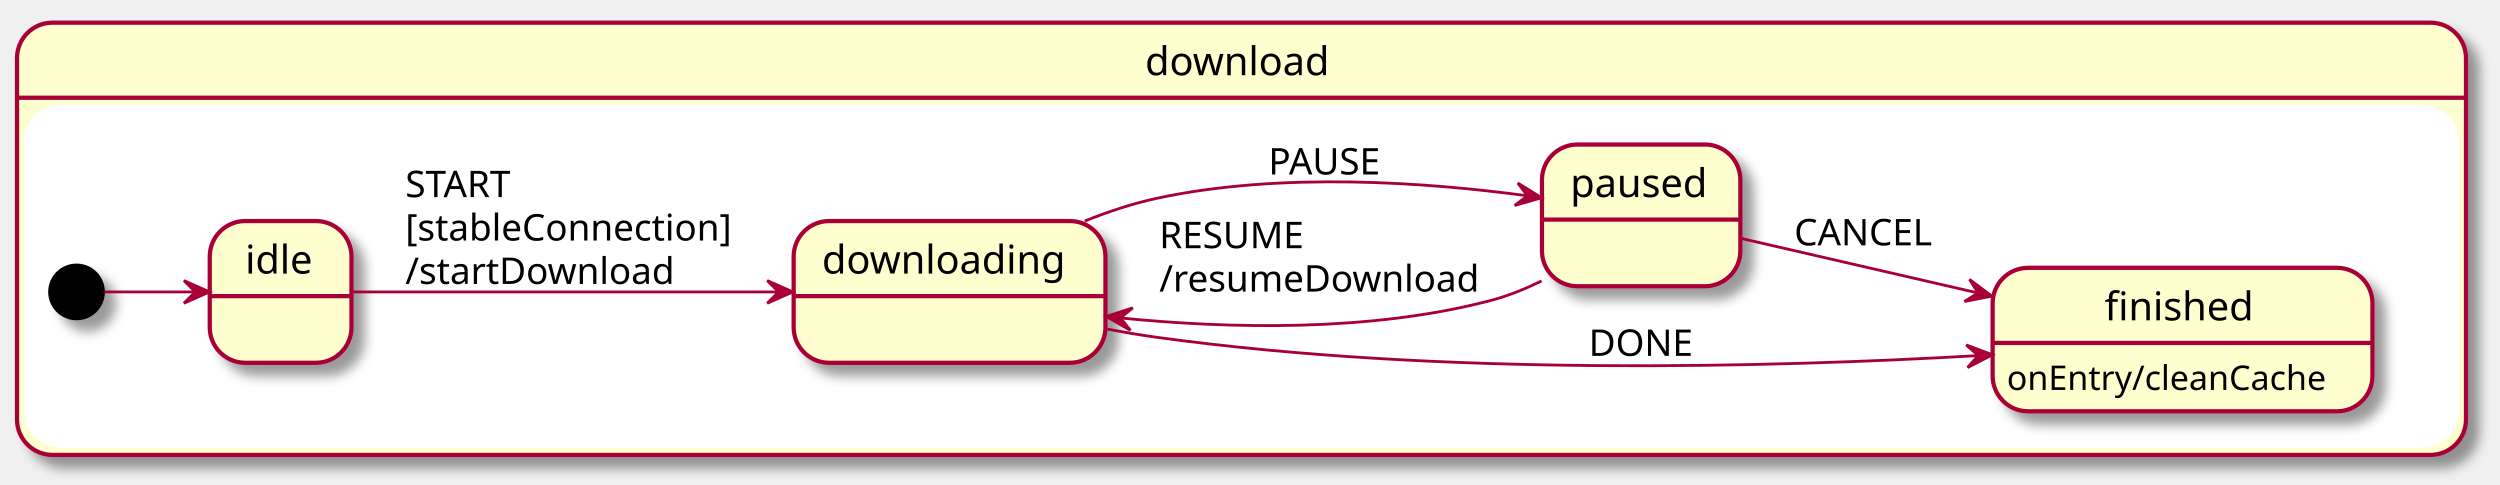
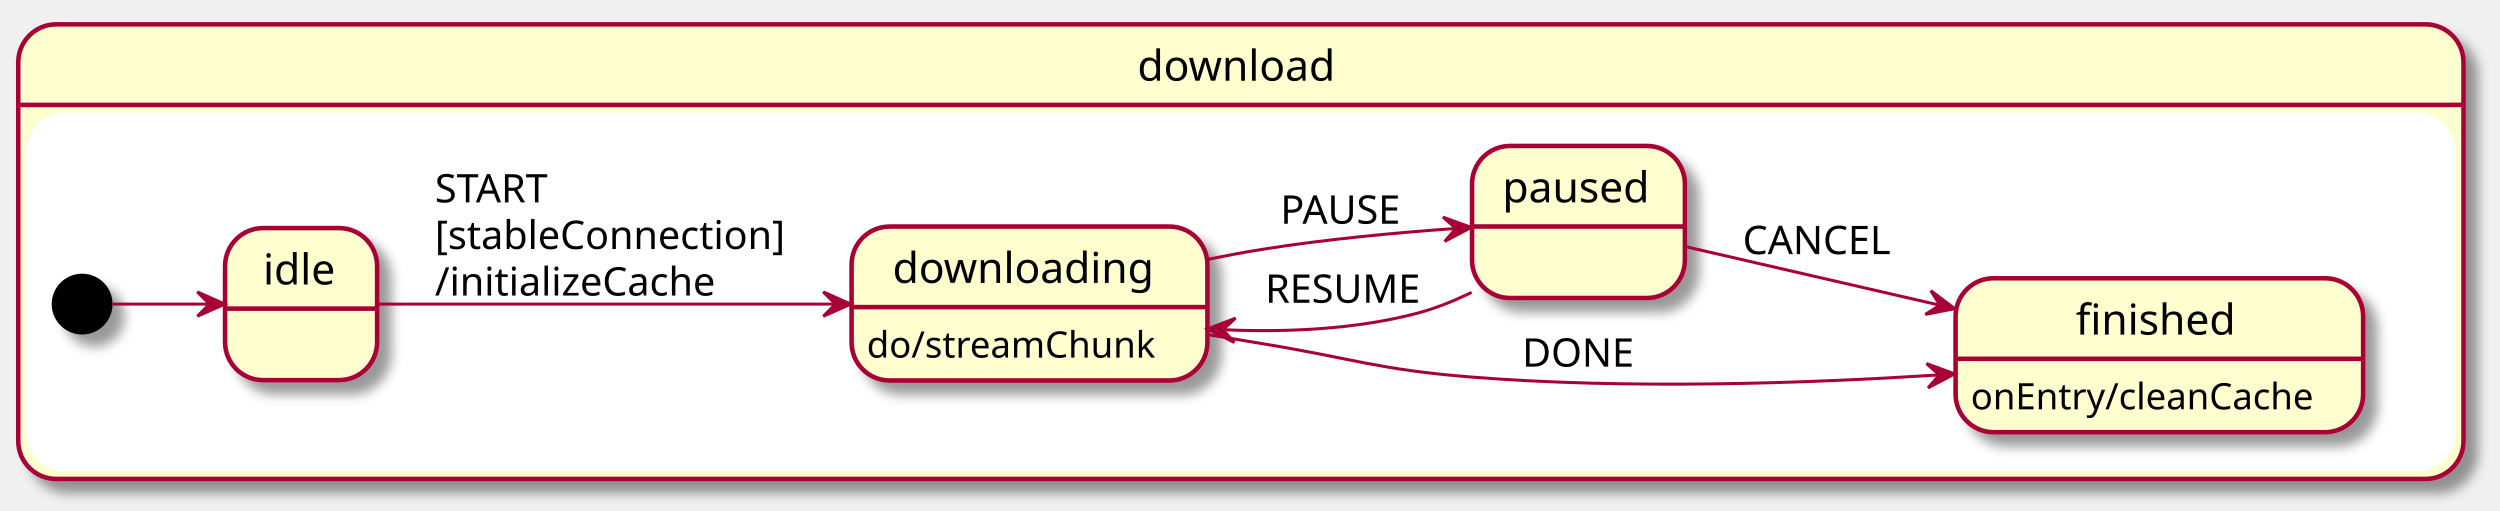
- <svg xmlns="http://www.w3.org/2000/svg" contentScriptType="application/ecmascript" contentStyleType="text/css" height="171px" preserveAspectRatio="none" style="width:882px;height:171px;" version="1.1" viewBox="0 0 882 171" width="882px" zoomAndPan="magnify">
+ <svg xmlns="http://www.w3.org/2000/svg" contentScriptType="application/ecmascript" contentStyleType="text/css" height="168px" preserveAspectRatio="none" style="width:822px;height:168px;" version="1.1" viewBox="0 0 822 168" width="822px" zoomAndPan="magnify">
  <defs>
-     <filter height="300%" id="f1trzfwv8ulmoy" width="300%" x="-1" y="-1">
+     <filter height="300%" id="fbx4968vz2epw" width="300%" x="-1" y="-1">
      <feGaussianBlur result="blurOut" stdDeviation="2.0" />
      <feColorMatrix in="blurOut" result="blurOut2" type="matrix" values="0 0 0 0 0 0 0 0 0 0 0 0 0 0 0 0 0 0 .4 0" />
      <feOffset dx="4.0" dy="4.0" in="blurOut2" result="blurOut3" />
      <feBlend in="SourceGraphic" in2="blurOut3" mode="normal" />
    </filter>
  </defs>
  <g>
-     <rect fill="#FEFECE" filter="url(#f1trzfwv8ulmoy)" height="152.488" rx="12.5" ry="12.5" style="stroke: #A80036; stroke-width: 1.5;" width="864" x="6" y="8" />
-     <rect fill="#FFFFFF" height="120" rx="12.5" ry="12.5" style="stroke: #FFFFFF; stroke-width: 1.0;" width="858" x="9" y="37.488" />
-     <line style="stroke: #A80036; stroke-width: 1.5;" x1="6" x2="870" y1="34.488" y2="34.488" />
-     <text fill="#000000" font-family="sans-serif" font-size="14" lengthAdjust="spacingAndGlyphs" textLength="68" x="404" y="26.535">download</text>
-     <ellipse cx="27" cy="102.988" fill="#000000" filter="url(#f1trzfwv8ulmoy)" rx="10" ry="10" style="stroke: none; stroke-width: 1.0;" />
-     <rect fill="#FEFECE" filter="url(#f1trzfwv8ulmoy)" height="50" rx="12.5" ry="12.5" style="stroke: #A80036; stroke-width: 1.5;" width="50" x="74" y="77.988" />
-     <line style="stroke: #A80036; stroke-width: 1.5;" x1="74" x2="124" y1="104.477" y2="104.477" />
-     <text fill="#000000" font-family="sans-serif" font-size="14" lengthAdjust="spacingAndGlyphs" textLength="25" x="86.5" y="96.523">idle</text>
-     <rect fill="#FEFECE" filter="url(#f1trzfwv8ulmoy)" height="50" rx="12.5" ry="12.5" style="stroke: #A80036; stroke-width: 1.5;" width="110" x="280" y="77.988" />
-     <line style="stroke: #A80036; stroke-width: 1.5;" x1="280" x2="390" y1="104.477" y2="104.477" />
-     <text fill="#000000" font-family="sans-serif" font-size="14" lengthAdjust="spacingAndGlyphs" textLength="90" x="290" y="96.523">downloading</text>
-     <rect fill="#FEFECE" filter="url(#f1trzfwv8ulmoy)" height="50" rx="12.5" ry="12.5" style="stroke: #A80036; stroke-width: 1.5;" width="70" x="544" y="50.988" />
-     <line style="stroke: #A80036; stroke-width: 1.5;" x1="544" x2="614" y1="77.477" y2="77.477" />
-     <text fill="#000000" font-family="sans-serif" font-size="14" lengthAdjust="spacingAndGlyphs" textLength="50" x="554" y="69.523">paused</text>
-     <rect fill="#FEFECE" filter="url(#f1trzfwv8ulmoy)" height="50.621" rx="12.5" ry="12.5" style="stroke: #A80036; stroke-width: 1.5;" width="134" x="703" y="94.488" />
-     <line style="stroke: #A80036; stroke-width: 1.5;" x1="703" x2="837" y1="120.977" y2="120.977" />
-     <text fill="#000000" font-family="sans-serif" font-size="14" lengthAdjust="spacingAndGlyphs" textLength="55" x="742.5" y="113.023">finished</text>
-     <text fill="#000000" font-family="sans-serif" font-size="12" lengthAdjust="spacingAndGlyphs" textLength="114" x="708" y="137.578">onEntry/cleanCache</text>
-     <path d="M37.011,102.988 C45.254,102.988 57.39,102.988 68.743,102.988 " fill="none" id="*start*download-download.idle" style="stroke: #A80036; stroke-width: 1.0;" />
-     <polygon fill="#A80036" points="73.887,102.988,64.887,98.988,68.887,102.988,64.887,106.988,73.887,102.988" style="stroke: #A80036; stroke-width: 1.0;" />
-     <path d="M124.256,102.988 C159.822,102.988 225.755,102.988 274.437,102.988 " fill="none" id="download.idle-download.downloading" style="stroke: #A80036; stroke-width: 1.0;" />
-     <polygon fill="#A80036" points="279.687,102.988,270.687,98.988,274.687,102.988,270.687,106.988,279.687,102.988" style="stroke: #A80036; stroke-width: 1.0;" />
-     <text fill="#000000" font-family="sans-serif" font-size="13" lengthAdjust="spacingAndGlyphs" textLength="40" x="143" y="69.557">START</text>
-     <text fill="#000000" font-family="sans-serif" font-size="13" lengthAdjust="spacingAndGlyphs" textLength="118" x="143" y="84.867">[stableConnection]</text>
-     <text fill="#000000" font-family="sans-serif" font-size="13" lengthAdjust="spacingAndGlyphs" textLength="99" x="143" y="100.178">/startDownload</text>
-     <path d="M382.706,77.988 C390.942,74.677 399.57,71.805 408,69.988 C452.008,60.503 503.837,64.351 538.806,69.07 " fill="none" id="download.downloading-download.paused" style="stroke: #A80036; stroke-width: 1.0;" />
-     <polygon fill="#A80036" points="543.84,69.771,535.478,64.567,538.888,69.081,534.374,72.491,543.84,69.771" style="stroke: #A80036; stroke-width: 1.0;" />
-     <text fill="#000000" font-family="sans-serif" font-size="13" lengthAdjust="spacingAndGlyphs" textLength="39" x="447.5" y="61.557">PAUSE</text>
-     <path d="M390.239,116.051 C396.211,117.177 402.216,118.189 408,118.988 C507.707,132.761 624.341,129.692 697.699,125.464 " fill="none" id="download.downloading-download.finished" style="stroke: #A80036; stroke-width: 1.0;" />
-     <polygon fill="#A80036" points="702.905,125.158,693.686,121.693,697.913,125.451,694.155,129.679,702.905,125.158" style="stroke: #A80036; stroke-width: 1.0;" />
-     <text fill="#000000" font-family="sans-serif" font-size="13" lengthAdjust="spacingAndGlyphs" textLength="37" x="560.5" y="125.557">DONE</text>
-     <path d="M543.865,99.12 C538.1,101.95 532.032,104.399 526,105.988 C483.338,117.225 433.439,115.973 395.344,112.178 " fill="none" id="download.paused-download.downloading" style="stroke: #A80036; stroke-width: 1.0;" />
-     <polygon fill="#A80036" points="390.286,111.653,398.824,116.562,395.259,112.169,399.651,108.604,390.286,111.653" style="stroke: #A80036; stroke-width: 1.0;" />
-     <text fill="#000000" font-family="sans-serif" font-size="13" lengthAdjust="spacingAndGlyphs" textLength="49" x="409" y="87.557">RESUME</text>
-     <text fill="#000000" font-family="sans-serif" font-size="13" lengthAdjust="spacingAndGlyphs" textLength="116" x="409" y="102.867">/resumeDownload</text>
-     <path d="M614.032,84.059 C637.448,89.453 669.102,96.745 697.775,103.35 " fill="none" id="download.paused-download.finished" style="stroke: #A80036; stroke-width: 1.0;" />
-     <polygon fill="#A80036" points="702.719,104.489,694.847,98.571,697.847,103.367,693.051,106.366,702.719,104.489" style="stroke: #A80036; stroke-width: 1.0;" />
-     <text fill="#000000" font-family="sans-serif" font-size="13" lengthAdjust="spacingAndGlyphs" textLength="51" x="633" y="86.557">CANCEL</text>
+     <rect fill="#FEFECE" filter="url(#fbx4968vz2epw)" height="149.488" rx="12.5" ry="12.5" style="stroke: #A80036; stroke-width: 1.5;" width="804" x="6" y="8" />
+     <rect fill="#FFFFFF" height="117" rx="12.5" ry="12.5" style="stroke: #FFFFFF; stroke-width: 1.0;" width="798" x="9" y="37.488" />
+     <line style="stroke: #A80036; stroke-width: 1.5;" x1="6" x2="810" y1="34.488" y2="34.488" />
+     <text fill="#000000" font-family="sans-serif" font-size="14" lengthAdjust="spacingAndGlyphs" textLength="68" x="374" y="26.535">download</text>
+     <ellipse cx="27" cy="99.988" fill="#000000" filter="url(#fbx4968vz2epw)" rx="10" ry="10" style="stroke: none; stroke-width: 1.0;" />
+     <rect fill="#FEFECE" filter="url(#fbx4968vz2epw)" height="50" rx="12.5" ry="12.5" style="stroke: #A80036; stroke-width: 1.5;" width="50" x="74" y="74.988" />
+     <line style="stroke: #A80036; stroke-width: 1.5;" x1="74" x2="124" y1="101.477" y2="101.477" />
+     <text fill="#000000" font-family="sans-serif" font-size="14" lengthAdjust="spacingAndGlyphs" textLength="25" x="86.5" y="93.523">idle</text>
+     <rect fill="#FEFECE" filter="url(#fbx4968vz2epw)" height="50.621" rx="12.5" ry="12.5" style="stroke: #A80036; stroke-width: 1.5;" width="117" x="280" y="74.488" />
+     <line style="stroke: #A80036; stroke-width: 1.5;" x1="280" x2="397" y1="100.977" y2="100.977" />
+     <text fill="#000000" font-family="sans-serif" font-size="14" lengthAdjust="spacingAndGlyphs" textLength="90" x="293.5" y="93.023">downloading</text>
+     <text fill="#000000" font-family="sans-serif" font-size="12" lengthAdjust="spacingAndGlyphs" textLength="97" x="285" y="117.578">do/streamChunk</text>
+     <rect fill="#FEFECE" filter="url(#fbx4968vz2epw)" height="50" rx="12.5" ry="12.5" style="stroke: #A80036; stroke-width: 1.5;" width="70" x="484" y="47.988" />
+     <line style="stroke: #A80036; stroke-width: 1.5;" x1="484" x2="554" y1="74.477" y2="74.477" />
+     <text fill="#000000" font-family="sans-serif" font-size="14" lengthAdjust="spacingAndGlyphs" textLength="50" x="494" y="66.523">paused</text>
+     <rect fill="#FEFECE" filter="url(#fbx4968vz2epw)" height="50.621" rx="12.5" ry="12.5" style="stroke: #A80036; stroke-width: 1.5;" width="134" x="643" y="91.488" />
+     <line style="stroke: #A80036; stroke-width: 1.5;" x1="643" x2="777" y1="117.977" y2="117.977" />
+     <text fill="#000000" font-family="sans-serif" font-size="14" lengthAdjust="spacingAndGlyphs" textLength="55" x="682.5" y="110.023">finished</text>
+     <text fill="#000000" font-family="sans-serif" font-size="12" lengthAdjust="spacingAndGlyphs" textLength="114" x="648" y="134.578">onEntry/cleanCache</text>
+     <path d="M37.011,99.988 C45.254,99.988 57.39,99.988 68.743,99.988 " fill="none" id="*start*download-download.idle" style="stroke: #A80036; stroke-width: 1.0;" />
+     <polygon fill="#A80036" points="73.887,99.988,64.887,95.988,68.887,99.988,64.887,103.988,73.887,99.988" style="stroke: #A80036; stroke-width: 1.0;" />
+     <path d="M124.178,99.988 C159.592,99.988 225.303,99.988 274.666,99.988 " fill="none" id="download.idle-download.downloading" style="stroke: #A80036; stroke-width: 1.0;" />
+     <polygon fill="#A80036" points="279.692,99.988,270.692,95.988,274.692,99.988,270.692,103.988,279.692,99.988" style="stroke: #A80036; stroke-width: 1.0;" />
+     <text fill="#000000" font-family="sans-serif" font-size="13" lengthAdjust="spacingAndGlyphs" textLength="40" x="143" y="66.557">START</text>
+     <text fill="#000000" font-family="sans-serif" font-size="13" lengthAdjust="spacingAndGlyphs" textLength="118" x="143" y="81.867">[stableConnection]</text>
+     <text fill="#000000" font-family="sans-serif" font-size="13" lengthAdjust="spacingAndGlyphs" textLength="99" x="143" y="97.178">/initializeCache</text>
+     <path d="M397.219,85.267 C403.202,84.039 409.207,82.915 415,81.988 C435.774,78.663 459.093,76.503 478.377,75.135 " fill="none" id="download.downloading-download.paused" style="stroke: #A80036; stroke-width: 1.0;" />
+     <polygon fill="#A80036" points="483.703,74.77,474.451,71.395,478.715,75.112,474.998,79.376,483.703,74.77" style="stroke: #A80036; stroke-width: 1.0;" />
+     <text fill="#000000" font-family="sans-serif" font-size="13" lengthAdjust="spacingAndGlyphs" textLength="39" x="421" y="73.557">PAUSE</text>
+     <path d="M397.379,110.056 C403.33,111.055 409.284,112.047 415,112.988 C445.641,118.034 453.043,121.536 484,123.988 C535.245,128.047 593.2,126.122 637.591,123.273 " fill="none" id="download.downloading-download.finished" style="stroke: #A80036; stroke-width: 1.0;" />
+     <polygon fill="#A80036" points="642.662,122.939,633.418,119.538,637.672,123.267,633.943,127.521,642.662,122.939" style="stroke: #A80036; stroke-width: 1.0;" />
+     <text fill="#000000" font-family="sans-serif" font-size="13" lengthAdjust="spacingAndGlyphs" textLength="37" x="500.5" y="120.557">DONE</text>
+     <path d="M483.865,96.12 C478.099,98.95 472.032,101.399 466,102.988 C445.669,108.343 422.88,109.313 402.252,108.414 " fill="none" id="download.paused-download.downloading" style="stroke: #A80036; stroke-width: 1.0;" />
+     <polygon fill="#A80036" points="397.057,108.147,405.839,112.604,402.05,108.404,406.251,104.615,397.057,108.147" style="stroke: #A80036; stroke-width: 1.0;" />
+     <text fill="#000000" font-family="sans-serif" font-size="13" lengthAdjust="spacingAndGlyphs" textLength="49" x="416" y="99.557">RESUME</text>
+     <path d="M554.032,81.059 C577.448,86.453 609.102,93.745 637.775,100.35 " fill="none" id="download.paused-download.finished" style="stroke: #A80036; stroke-width: 1.0;" />
+     <polygon fill="#A80036" points="642.719,101.489,634.847,95.571,637.847,100.367,633.051,103.366,642.719,101.489" style="stroke: #A80036; stroke-width: 1.0;" />
+     <text fill="#000000" font-family="sans-serif" font-size="13" lengthAdjust="spacingAndGlyphs" textLength="51" x="573" y="83.557">CANCEL</text>
  </g>
</svg>
